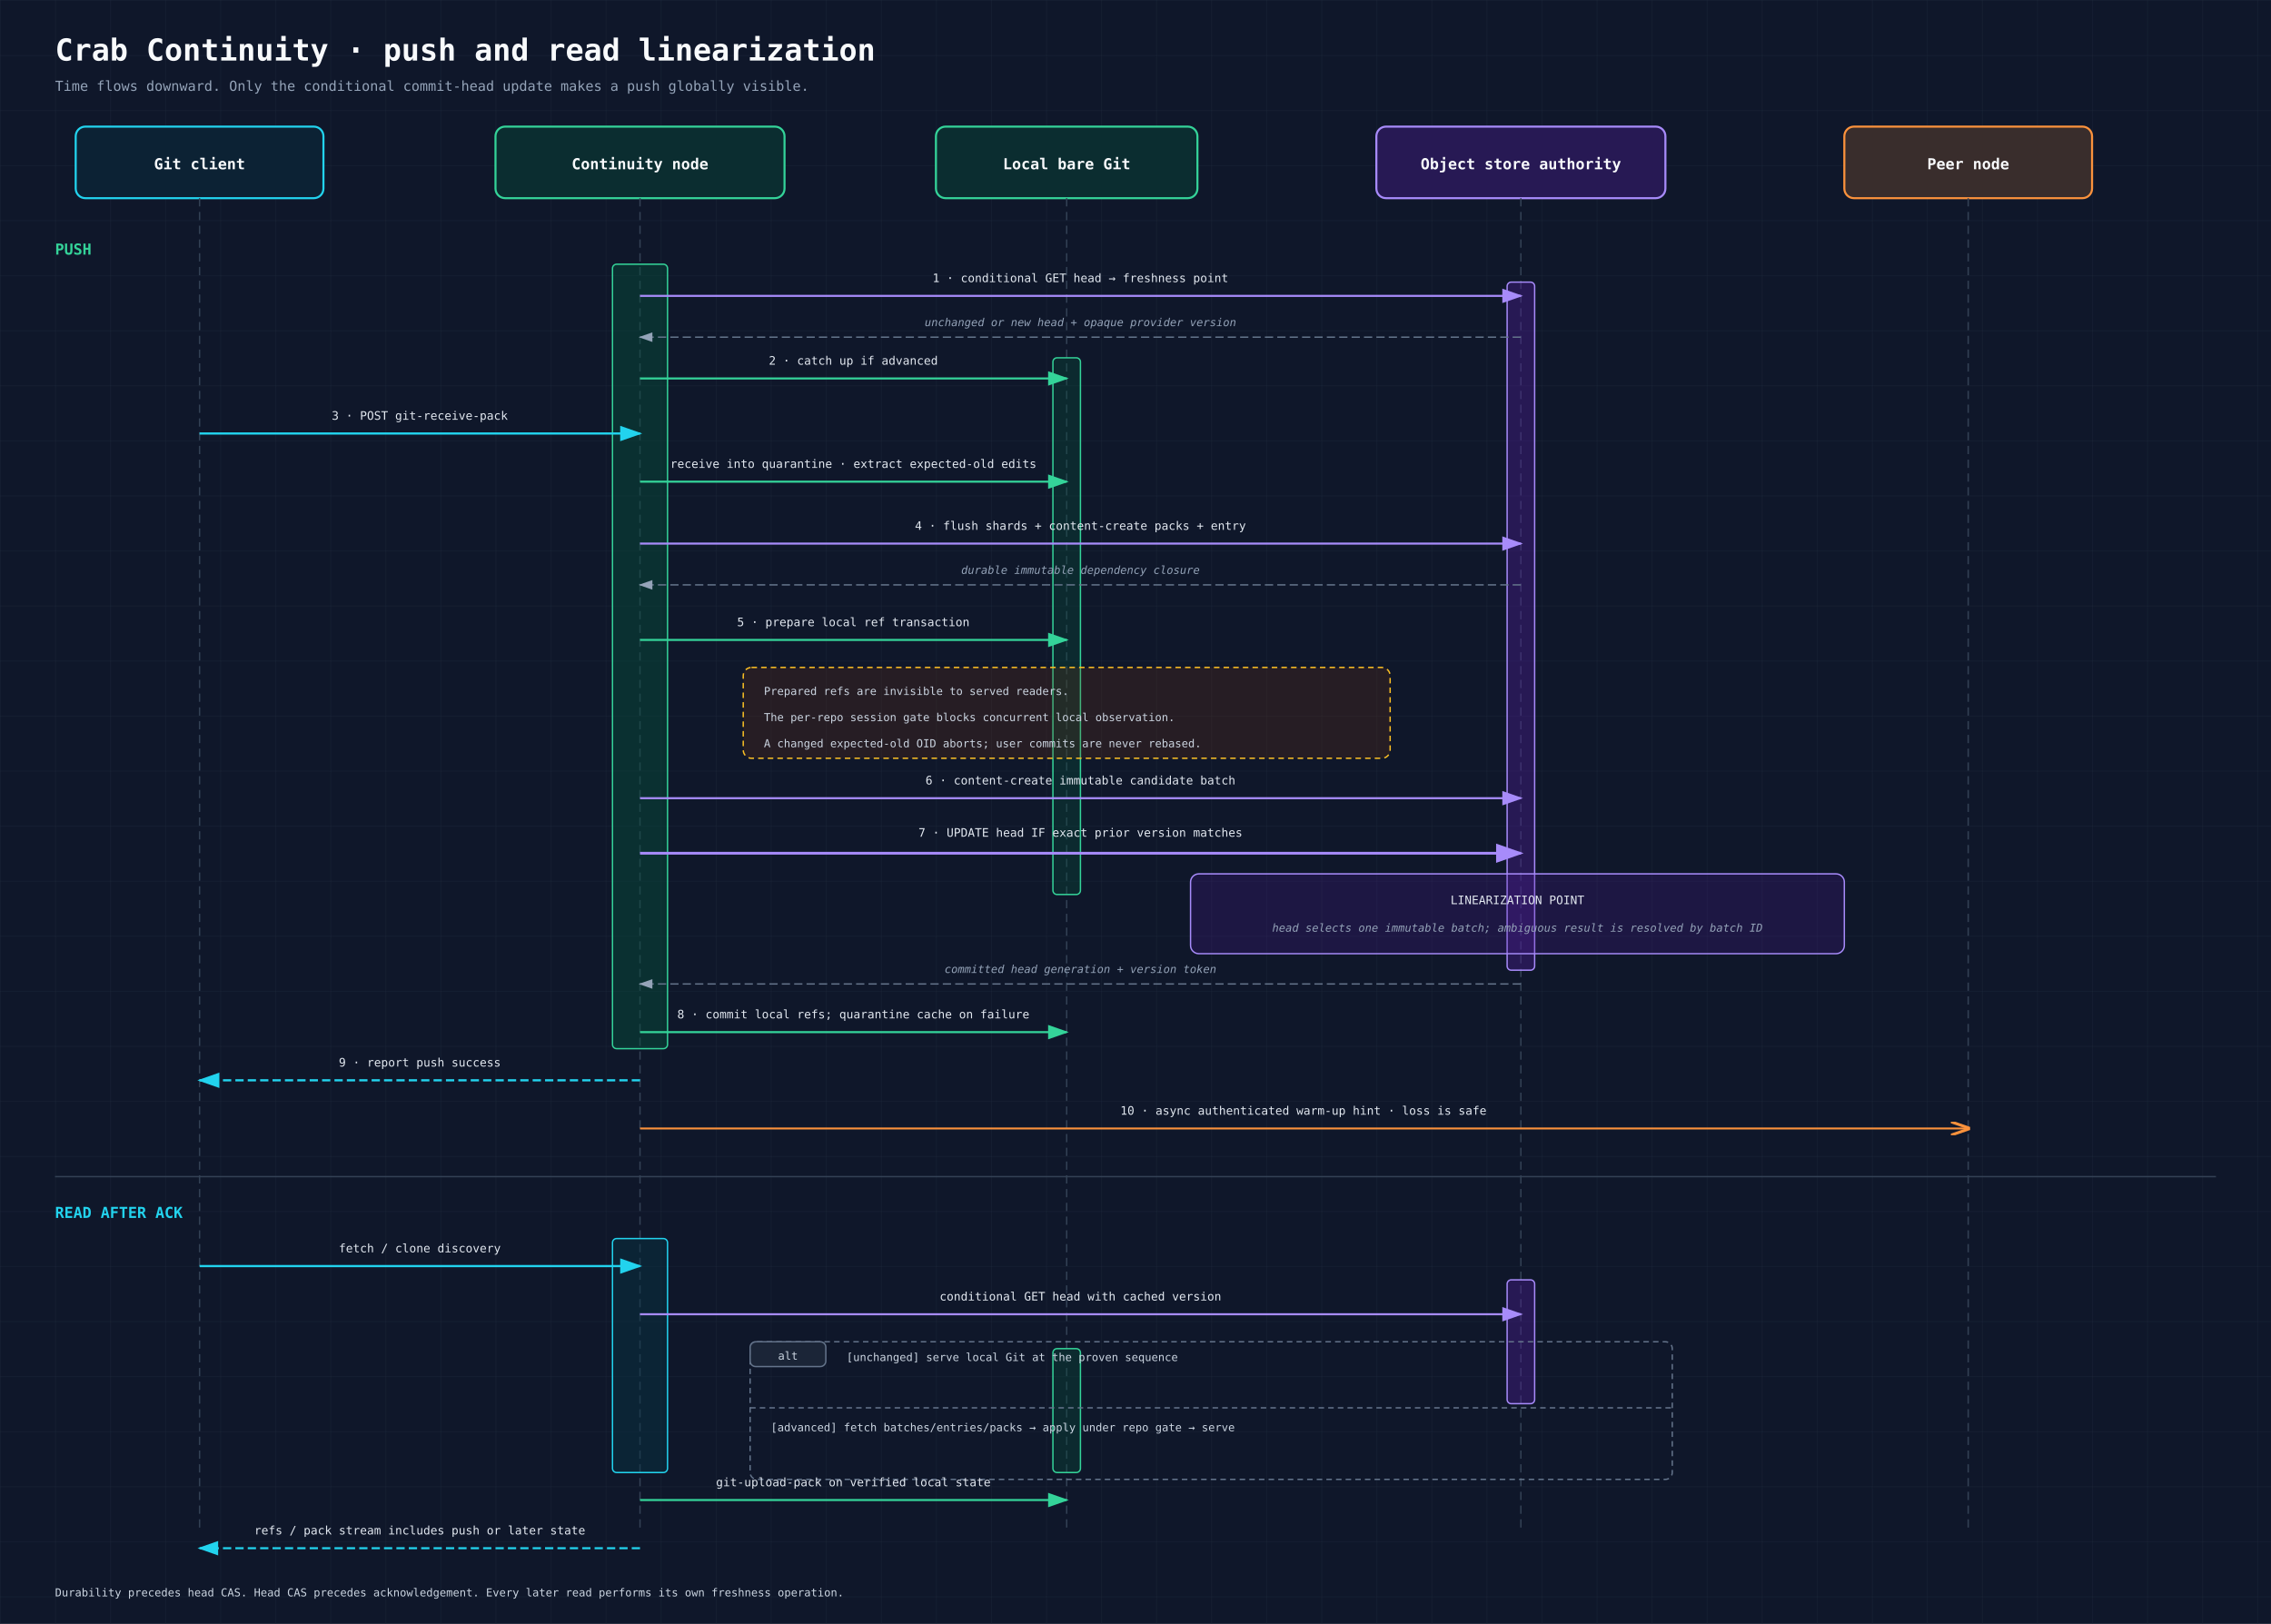
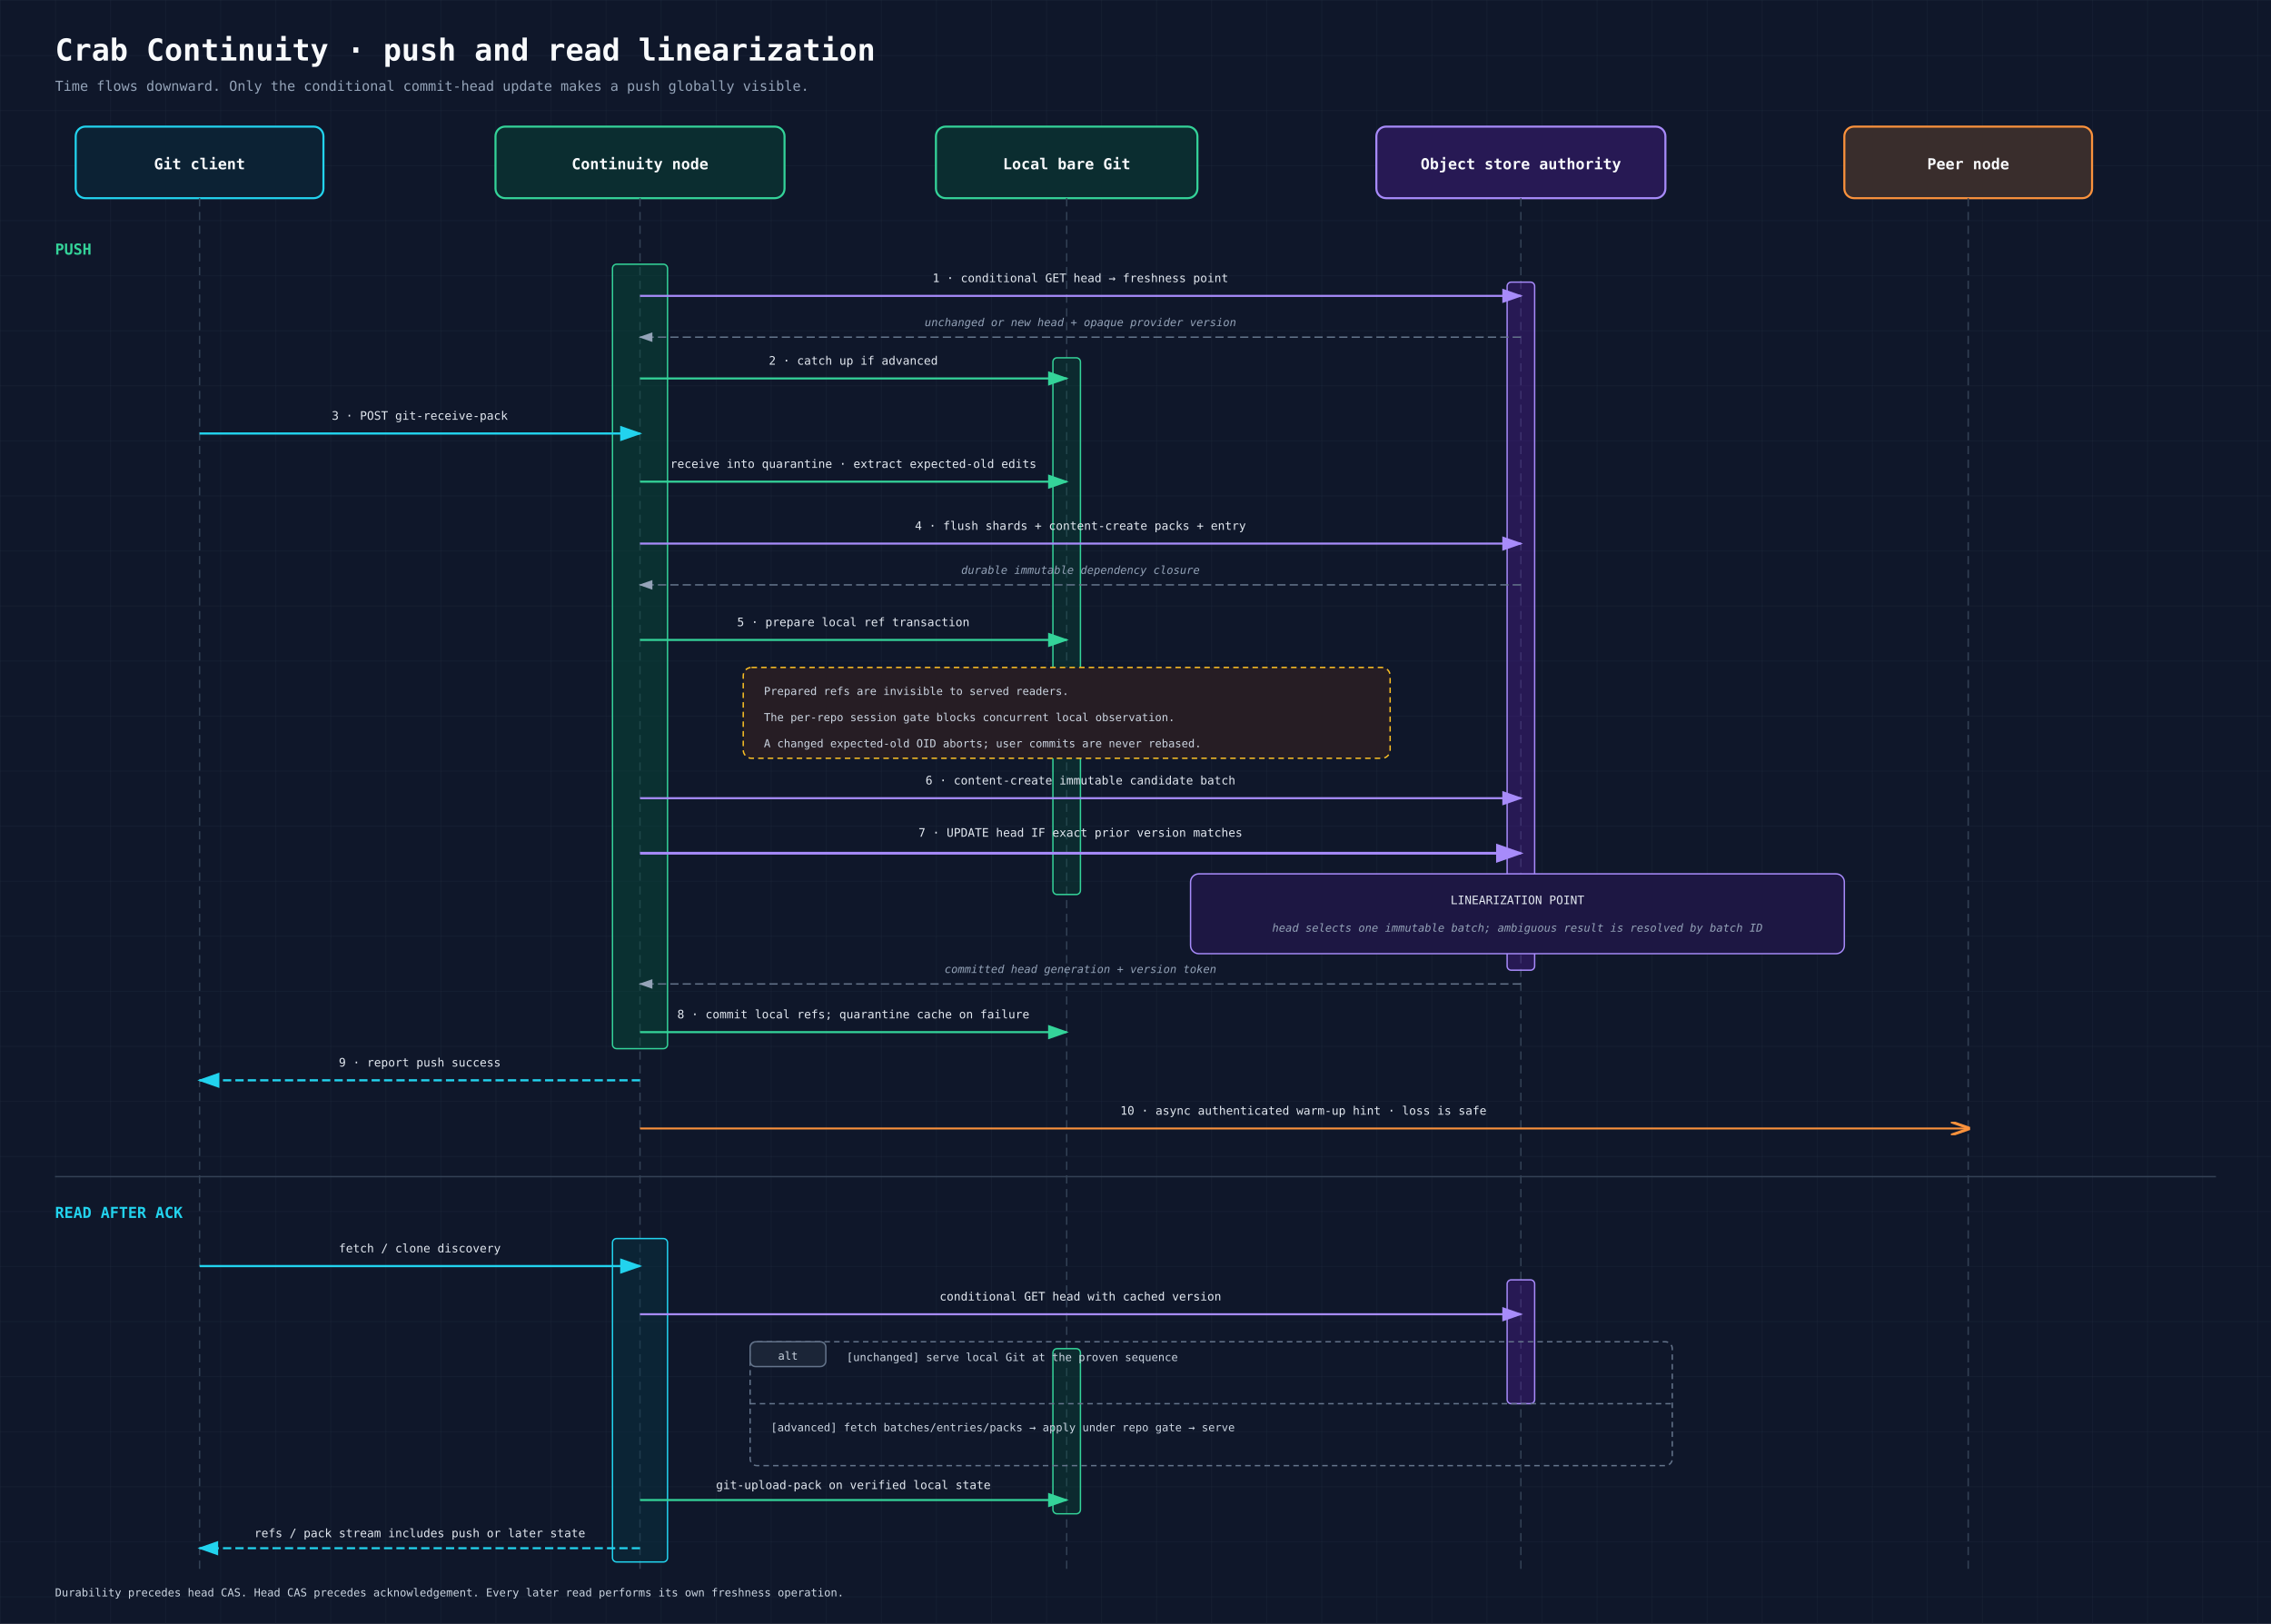
<svg xmlns="http://www.w3.org/2000/svg" viewBox="0 0 1650 1180" role="img" aria-labelledby="title desc">
  <defs>
    <pattern id="grid" width="40" height="40" patternUnits="userSpaceOnUse">
      <path d="M40 0H0V40" fill="none" stroke="#1e293b" stroke-width="0.5" />
    </pattern>
    <marker id="arrow" markerWidth="10" markerHeight="7" refX="9" refY="3.5" orient="auto">
      <polygon points="0 0,10 3.5,0 7" fill="#94a3b8" />
    </marker>
    <marker id="arrow-cyan" markerWidth="10" markerHeight="7" refX="9" refY="3.5" orient="auto">
      <polygon points="0 0,10 3.5,0 7" fill="#22d3ee" />
    </marker>
    <marker id="arrow-emerald" markerWidth="10" markerHeight="7" refX="9" refY="3.5" orient="auto">
      <polygon points="0 0,10 3.5,0 7" fill="#34d399" />
    </marker>
    <marker id="arrow-violet" markerWidth="10" markerHeight="7" refX="9" refY="3.5" orient="auto">
      <polygon points="0 0,10 3.5,0 7" fill="#a78bfa" />
    </marker>
    <marker id="arrow-open" markerWidth="10" markerHeight="7" refX="9" refY="3.5" orient="auto">
      <polyline points="0 0,10 3.5,0 7" fill="none" stroke="#fb923c" stroke-width="1.5" />
    </marker>
  </defs>
  <style>
-       text{font-family:'JetBrains Mono','SF Mono','Cascadia Code',monospace}.title{font-size:22px;font-weight:700;fill:#f8fafc}.subtitle{font-size:10px;fill:#94a3b8}.actor{font-size:11px;font-weight:600;fill:#f8fafc;text-anchor:middle}.msg{font-size:8.5px;fill:#e2e8f0;text-anchor:middle}.ret{font-size:8px;fill:#94a3b8;text-anchor:middle;font-style:italic}.section{font-size:11px;font-weight:700}.note{font-size:8px;fill:#cbd5e1}.num{font-size:7px;font-weight:700;text-anchor:middle}.legend{font-size:8px;fill:#cbd5e1}
+       text{font-family:monospace}.title{font-size:22px;font-weight:700;fill:#f8fafc}.subtitle{font-size:10px;fill:#94a3b8}.actor{font-size:11px;font-weight:600;fill:#f8fafc;text-anchor:middle}.msg{font-size:8.5px;fill:#e2e8f0;text-anchor:middle}.ret{font-size:8px;fill:#94a3b8;text-anchor:middle;font-style:italic}.section{font-size:11px;font-weight:700}.note{font-size:8px;fill:#cbd5e1}.num{font-size:7px;font-weight:700;text-anchor:middle}.legend{font-size:8px;fill:#cbd5e1}
  </style>
  <rect width="1650" height="1180" fill="#0f172a" />
  <rect width="1650" height="1180" fill="url(#grid)" />
  <text x="40" y="44" class="title">Crab Continuity · push and read linearization</text>
  <text x="40" y="66" class="subtitle">Time flows downward. Only the conditional commit-head update makes a push globally visible.</text>
  <g>
    <rect x="55" y="92" width="180" height="52" rx="7" fill="#0f172a" />
    <rect x="55" y="92" width="180" height="52" rx="7" fill="rgba(8,51,68,.4)" stroke="#22d3ee" stroke-width="1.5" />
    <text x="145" y="123" class="actor">Git client</text>
-     <line x1="145" y1="144" x2="145" y2="1110" stroke="#334155" stroke-dasharray="6 4" />
+     <line x1="145" y1="144" x2="145" y2="1140" stroke="#334155" stroke-dasharray="6 4" />
  </g>
  <g>
    <rect x="360" y="92" width="210" height="52" rx="7" fill="#0f172a" />
    <rect x="360" y="92" width="210" height="52" rx="7" fill="rgba(6,78,59,.4)" stroke="#34d399" stroke-width="1.5" />
    <text x="465" y="123" class="actor">Continuity node</text>
-     <line x1="465" y1="144" x2="465" y2="1110" stroke="#334155" stroke-dasharray="6 4" />
+     <line x1="465" y1="144" x2="465" y2="1140" stroke="#334155" stroke-dasharray="6 4" />
  </g>
  <g>
    <rect x="680" y="92" width="190" height="52" rx="7" fill="#0f172a" />
    <rect x="680" y="92" width="190" height="52" rx="7" fill="rgba(6,78,59,.4)" stroke="#34d399" stroke-width="1.5" />
    <text x="775" y="123" class="actor">Local bare Git</text>
-     <line x1="775" y1="144" x2="775" y2="1110" stroke="#334155" stroke-dasharray="6 4" />
+     <line x1="775" y1="144" x2="775" y2="1140" stroke="#334155" stroke-dasharray="6 4" />
  </g>
  <g>
    <rect x="1000" y="92" width="210" height="52" rx="7" fill="#0f172a" />
    <rect x="1000" y="92" width="210" height="52" rx="7" fill="rgba(76,29,149,.4)" stroke="#a78bfa" stroke-width="1.5" />
    <text x="1105" y="123" class="actor">Object store authority</text>
-     <line x1="1105" y1="144" x2="1105" y2="1110" stroke="#334155" stroke-dasharray="6 4" />
+     <line x1="1105" y1="144" x2="1105" y2="1140" stroke="#334155" stroke-dasharray="6 4" />
  </g>
  <g>
    <rect x="1340" y="92" width="180" height="52" rx="7" fill="#0f172a" />
    <rect x="1340" y="92" width="180" height="52" rx="7" fill="rgba(251,146,60,.18)" stroke="#fb923c" stroke-width="1.5" />
    <text x="1430" y="123" class="actor">Peer node</text>
-     <line x1="1430" y1="144" x2="1430" y2="1110" stroke="#334155" stroke-dasharray="6 4" />
+     <line x1="1430" y1="144" x2="1430" y2="1140" stroke="#334155" stroke-dasharray="6 4" />
  </g>
  <text x="40" y="185" class="section" fill="#34d399">PUSH</text>
  <rect x="445" y="192" width="40" height="570" rx="3" fill="rgba(6,78,59,.45)" stroke="#34d399" />
  <rect x="765" y="260" width="20" height="390" rx="3" fill="rgba(6,78,59,.35)" stroke="#34d399" />
  <rect x="1095" y="205" width="20" height="500" rx="3" fill="rgba(76,29,149,.4)" stroke="#a78bfa" />
  <line x1="465" y1="215" x2="1105" y2="215" stroke="#a78bfa" stroke-width="1.5" marker-end="url(#arrow-violet)" />
  <text x="785" y="205" class="msg">1 · conditional GET head → freshness point</text>
  <line x1="1105" y1="245" x2="465" y2="245" stroke="#64748b" stroke-width="1" stroke-dasharray="6 3" marker-end="url(#arrow)" />
  <text x="785" y="237" class="ret">unchanged or new head + opaque provider version</text>
  <line x1="465" y1="275" x2="775" y2="275" stroke="#34d399" stroke-width="1.5" marker-end="url(#arrow-emerald)" />
  <text x="620" y="265" class="msg">2 · catch up if advanced</text>
  <line x1="145" y1="315" x2="465" y2="315" stroke="#22d3ee" stroke-width="1.6" marker-end="url(#arrow-cyan)" />
  <text x="305" y="305" class="msg">3 · POST git-receive-pack</text>
  <line x1="465" y1="350" x2="775" y2="350" stroke="#34d399" stroke-width="1.5" marker-end="url(#arrow-emerald)" />
  <text x="620" y="340" class="msg">receive into quarantine · extract expected-old edits</text>
  <line x1="465" y1="395" x2="1105" y2="395" stroke="#a78bfa" stroke-width="1.5" marker-end="url(#arrow-violet)" />
  <text x="785" y="385" class="msg">4 · flush shards + content-create packs + entry</text>
  <line x1="1105" y1="425" x2="465" y2="425" stroke="#64748b" stroke-width="1" stroke-dasharray="6 3" marker-end="url(#arrow)" />
  <text x="785" y="417" class="ret">durable immutable dependency closure</text>
  <line x1="465" y1="465" x2="775" y2="465" stroke="#34d399" stroke-width="1.5" marker-end="url(#arrow-emerald)" />
  <text x="620" y="455" class="msg">5 · prepare local ref transaction</text>
+   <rect x="540" y="485" width="470" height="66" rx="6" fill="#0f172a" />
  <rect x="540" y="485" width="470" height="66" rx="6" fill="rgba(120,53,15,.22)" stroke="#fbbf24" stroke-dasharray="4 3" />
  <text x="555" y="505" class="note">Prepared refs are invisible to served readers.</text>
  <text x="555" y="524" class="note">The per-repo session gate blocks concurrent local observation.</text>
  <text x="555" y="543" class="note">A changed expected-old OID aborts; user commits are never rebased.</text>
  <line x1="465" y1="580" x2="1105" y2="580" stroke="#a78bfa" stroke-width="1.5" marker-end="url(#arrow-violet)" />
  <text x="785" y="570" class="msg">6 · content-create immutable candidate batch</text>
  <line x1="465" y1="620" x2="1105" y2="620" stroke="#a78bfa" stroke-width="2" marker-end="url(#arrow-violet)" />
  <text x="785" y="608" class="msg">7 · UPDATE head IF exact prior version matches</text>
+   <rect x="865" y="635" width="475" height="58" rx="6" fill="#0f172a" />
  <rect x="865" y="635" width="475" height="58" rx="6" fill="rgba(76,29,149,.24)" stroke="#a78bfa" />
  <text x="1102.5" y="657" class="msg">LINEARIZATION POINT</text>
  <text x="1102.5" y="677" class="ret">head selects one immutable batch; ambiguous result is resolved by batch ID</text>
  <line x1="1105" y1="715" x2="465" y2="715" stroke="#64748b" stroke-width="1" stroke-dasharray="6 3" marker-end="url(#arrow)" />
  <text x="785" y="707" class="ret">committed head generation + version token</text>
  <line x1="465" y1="750" x2="775" y2="750" stroke="#34d399" stroke-width="1.5" marker-end="url(#arrow-emerald)" />
  <text x="620" y="740" class="msg">8 · commit local refs; quarantine cache on failure</text>
  <line x1="465" y1="785" x2="145" y2="785" stroke="#22d3ee" stroke-width="1.6" stroke-dasharray="6 3" marker-end="url(#arrow-cyan)" />
  <text x="305" y="775" class="msg">9 · report push success</text>
  <line x1="465" y1="820" x2="1430" y2="820" stroke="#fb923c" stroke-width="1.4" marker-end="url(#arrow-open)" />
  <text x="947" y="810" class="msg">10 · async authenticated warm-up hint · loss is safe</text>
  <line x1="40" y1="855" x2="1610" y2="855" stroke="#334155" stroke-width="1" />
  <text x="40" y="885" class="section" fill="#22d3ee">READ AFTER ACK</text>
-   <rect x="445" y="900" width="40" height="170" rx="3" fill="rgba(8,51,68,.45)" stroke="#22d3ee" />
-   <rect x="765" y="980" width="20" height="90" rx="3" fill="rgba(6,78,59,.35)" stroke="#34d399" />
+   <rect x="445" y="900" width="40" height="235" rx="3" fill="rgba(8,51,68,.45)" stroke="#22d3ee" />
+   <rect x="765" y="980" width="20" height="120" rx="3" fill="rgba(6,78,59,.35)" stroke="#34d399" />
  <rect x="1095" y="930" width="20" height="90" rx="3" fill="rgba(76,29,149,.4)" stroke="#a78bfa" />
  <line x1="145" y1="920" x2="465" y2="920" stroke="#22d3ee" stroke-width="1.6" marker-end="url(#arrow-cyan)" />
  <text x="305" y="910" class="msg">fetch / clone discovery</text>
  <line x1="465" y1="955" x2="1105" y2="955" stroke="#a78bfa" stroke-width="1.5" marker-end="url(#arrow-violet)" />
  <text x="785" y="945" class="msg">conditional GET head with cached version</text>
-   <rect x="545" y="975" width="670" height="100" rx="5" fill="none" stroke="#64748b" stroke-dasharray="4 3" />
+   <rect x="545" y="975" width="670" height="90" rx="5" fill="none" stroke="#64748b" stroke-dasharray="4 3" />
  <rect x="545" y="975" width="55" height="18" rx="4" fill="rgba(30,41,59,.8)" stroke="#64748b" />
  <text x="572.5" y="988" class="note" text-anchor="middle">alt</text>
  <text x="615" y="989" class="note">[unchanged] serve local Git at the proven sequence</text>
-   <line x1="545" y1="1023" x2="1215" y2="1023" stroke="#64748b" stroke-dasharray="4 3" />
+   <line x1="545" y1="1020" x2="1215" y2="1020" stroke="#64748b" stroke-dasharray="4 3" />
  <text x="560" y="1040" class="note">[advanced] fetch batches/entries/packs → apply under repo gate → serve</text>
  <line x1="465" y1="1090" x2="775" y2="1090" stroke="#34d399" stroke-width="1.5" marker-end="url(#arrow-emerald)" />
-   <text x="620" y="1080" class="msg">git-upload-pack on verified local state</text>
+   <text x="620" y="1082" class="msg">git-upload-pack on verified local state</text>
  <line x1="465" y1="1125" x2="145" y2="1125" stroke="#22d3ee" stroke-width="1.5" stroke-dasharray="6 3" marker-end="url(#arrow-cyan)" />
-   <text x="305" y="1115" class="msg">refs / pack stream includes push or later state</text>
+   <text x="305" y="1117" class="msg">refs / pack stream includes push or later state</text>
  <text x="40" y="1160" class="legend">Durability precedes head CAS. Head CAS precedes acknowledgement. Every later read performs its own freshness operation.</text>
</svg>
